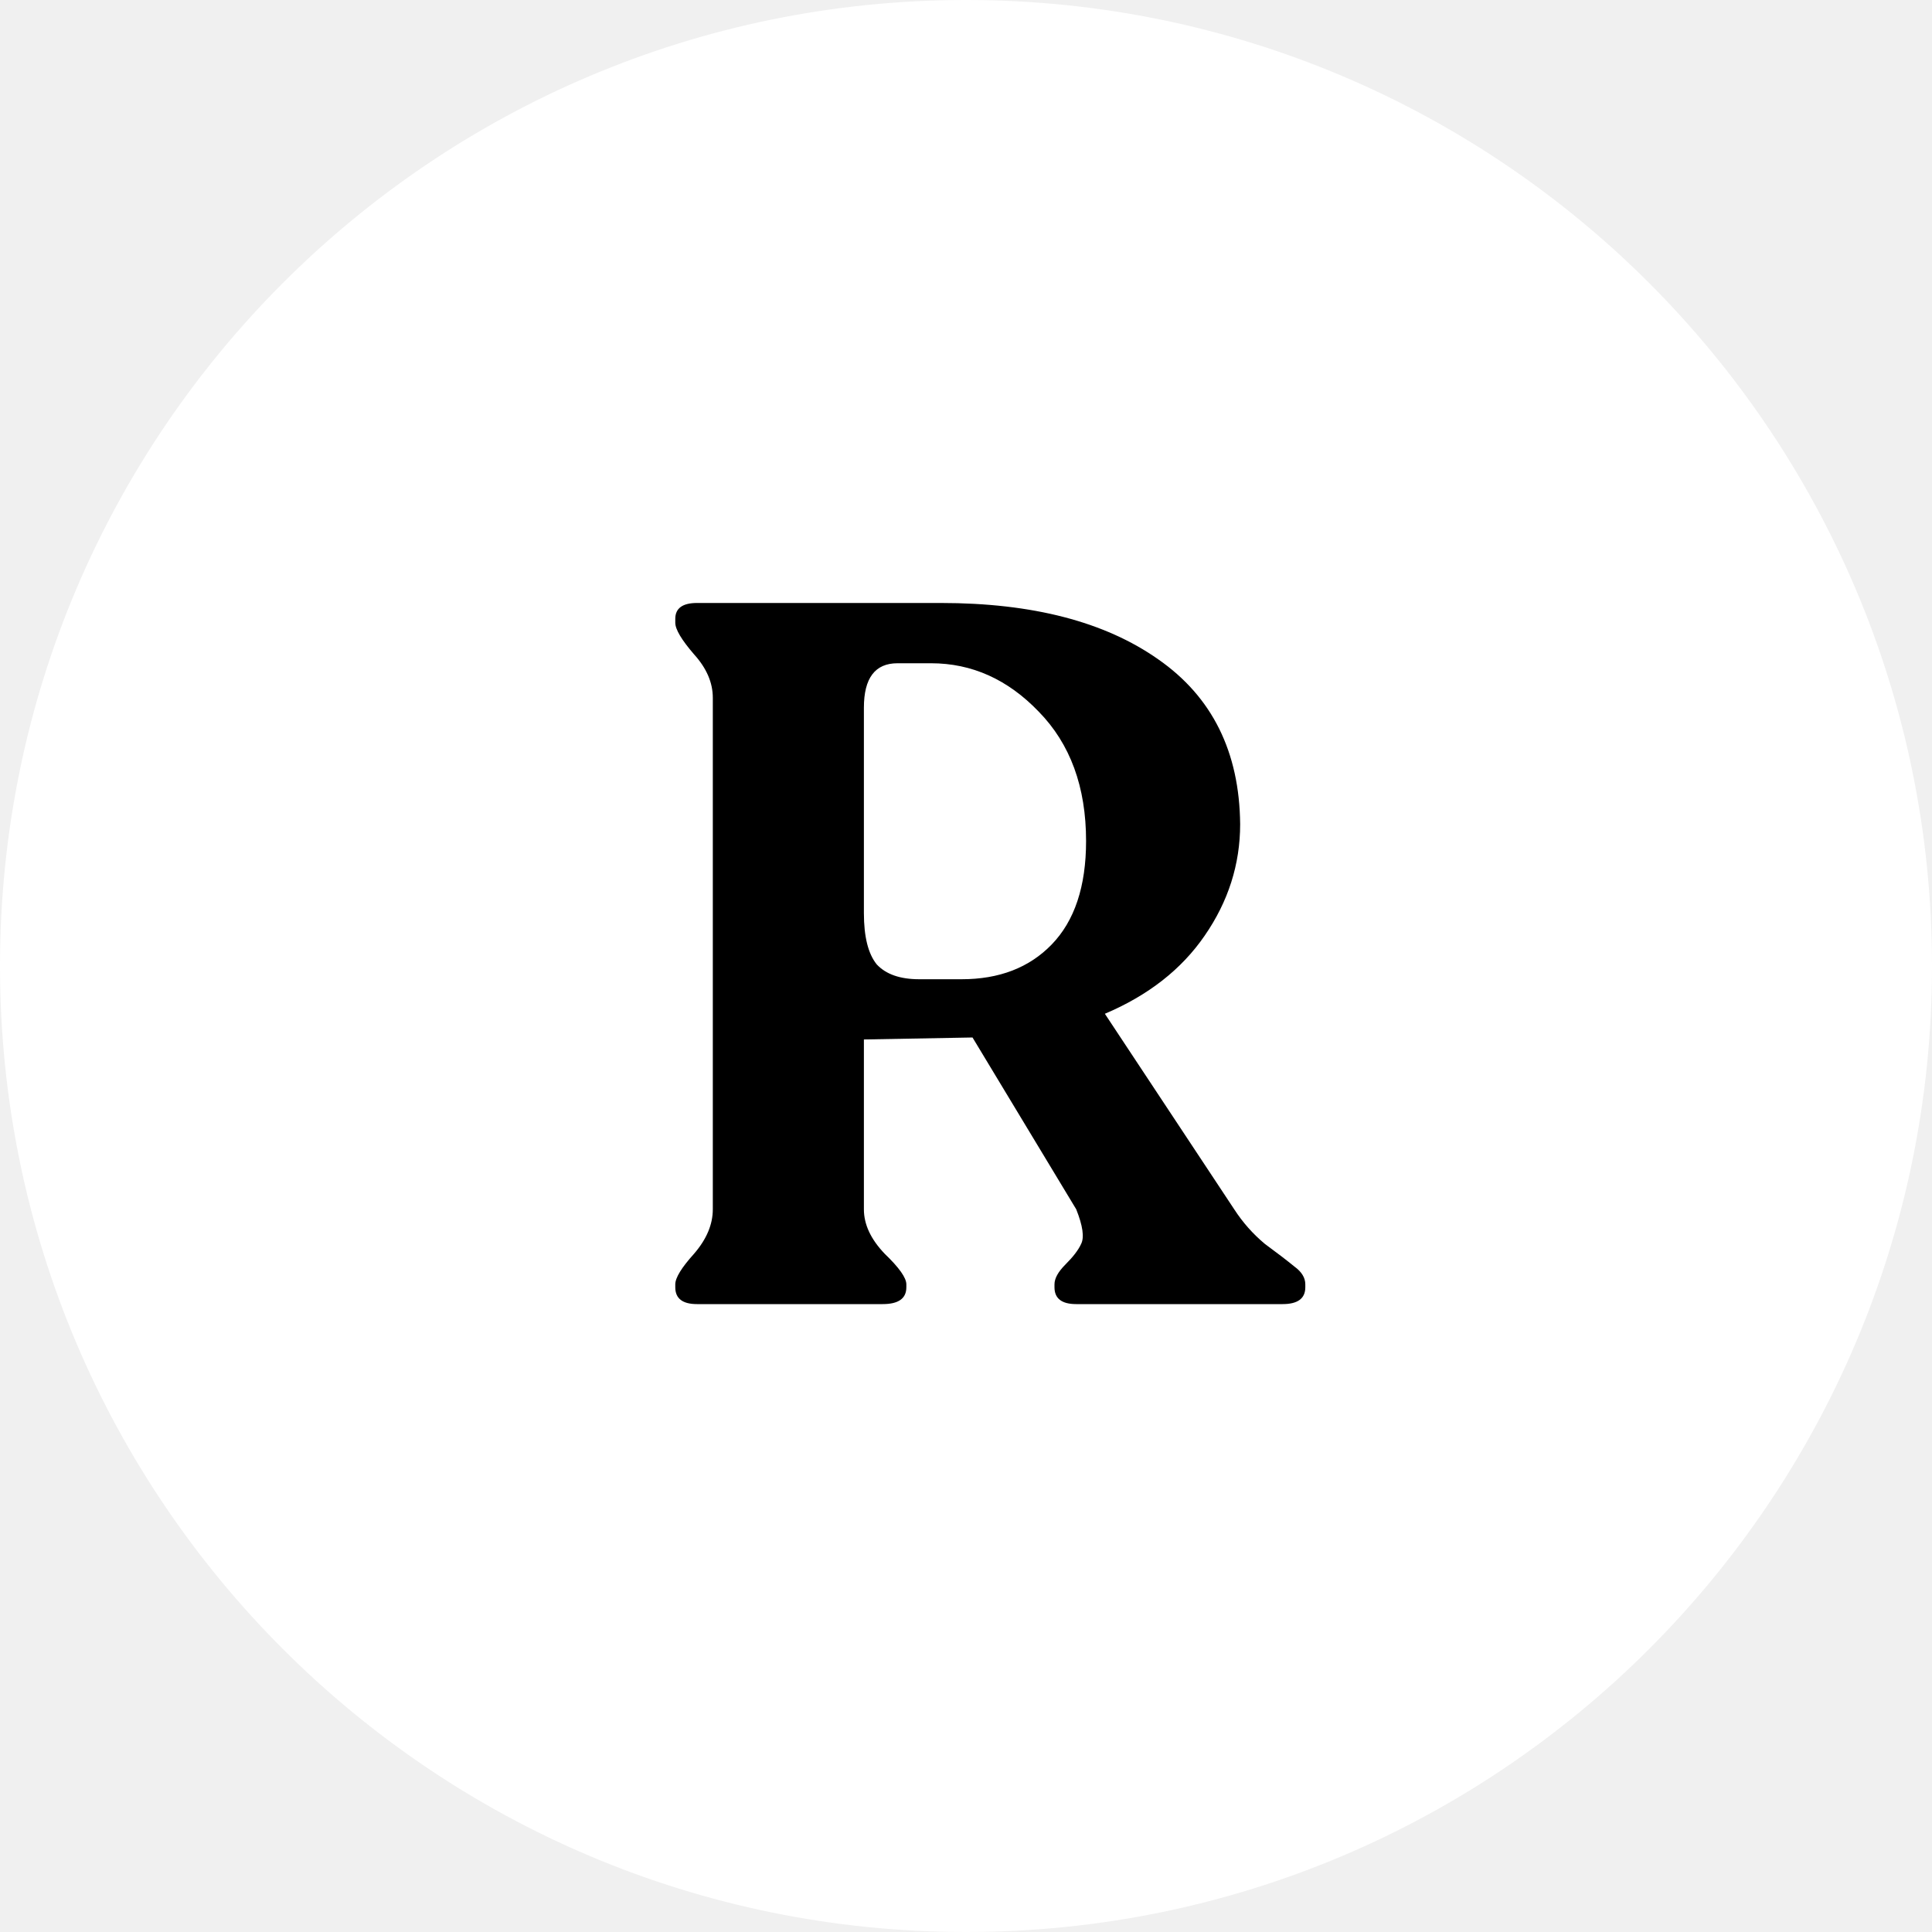
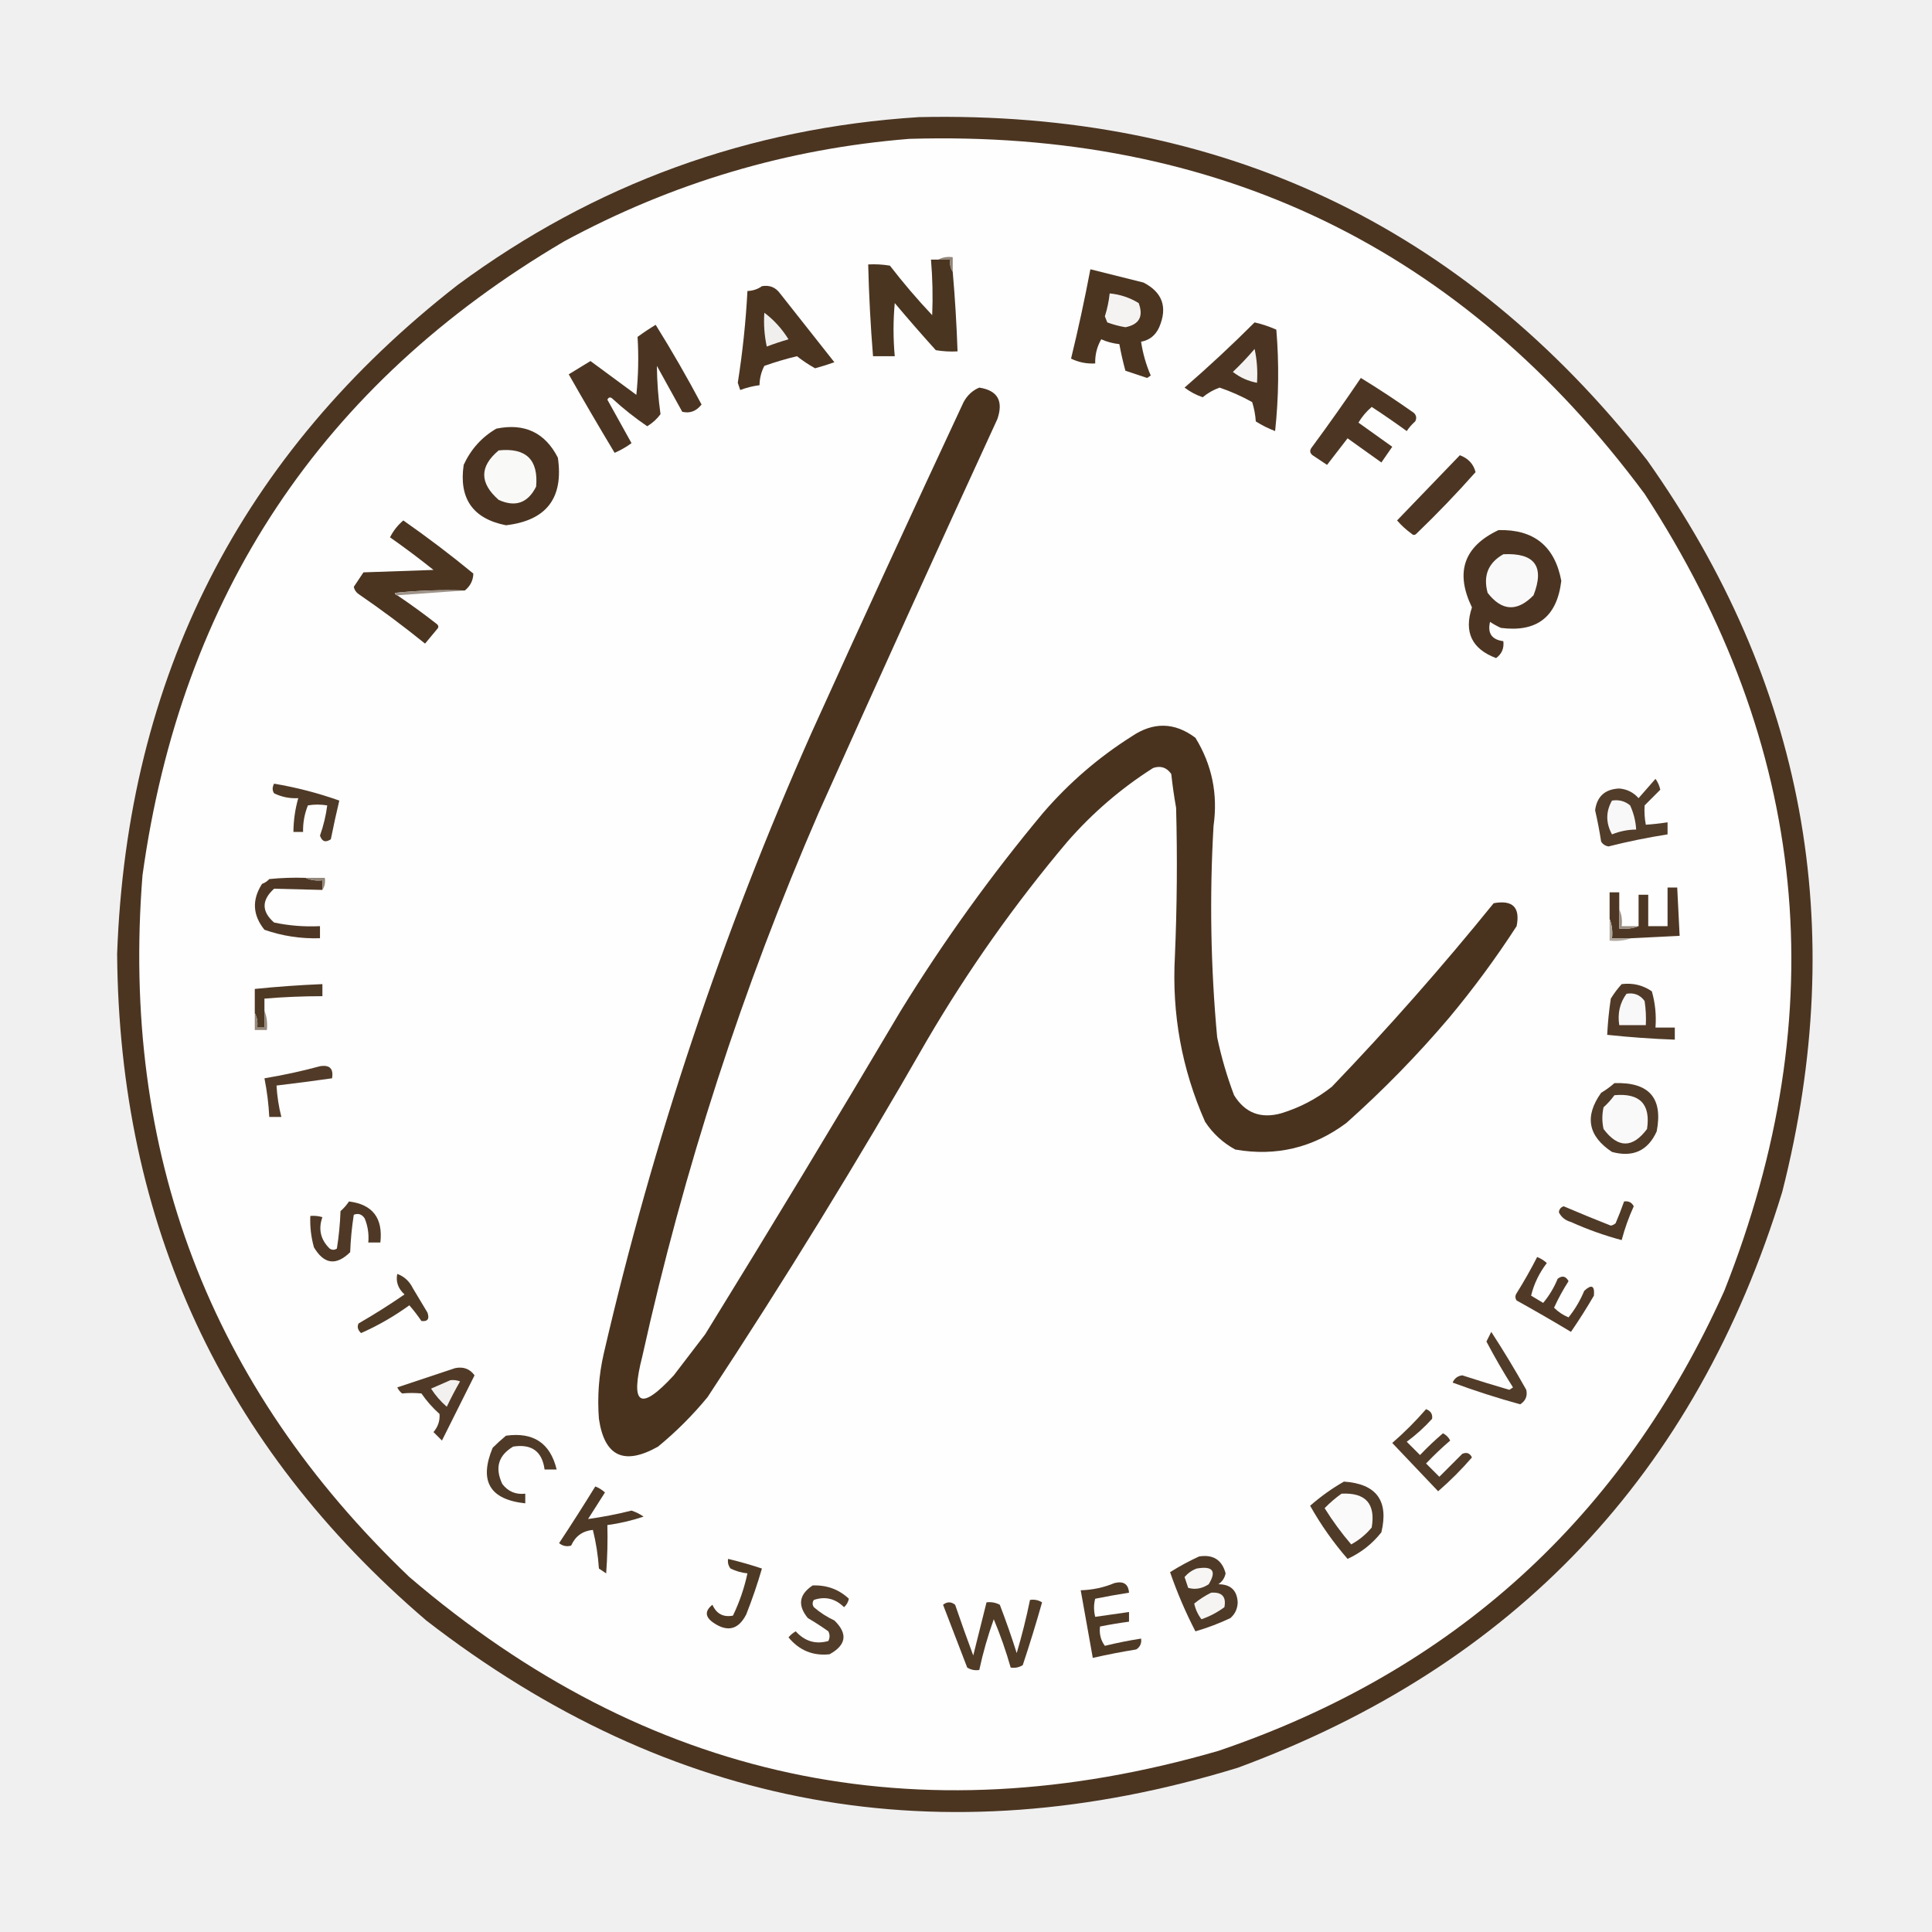
- <svg xmlns="http://www.w3.org/2000/svg" width="40" height="40" viewBox="0 0 40 40" fill="none">
-   <rect width="40" height="40" rx="20" fill="white" />
-   <path d="M25.553 25.037C25.73 25.31 25.941 25.548 26.187 25.753C26.446 25.944 26.65 26.1 26.8 26.223C26.95 26.332 27.025 26.455 27.025 26.591V26.652C27.025 26.884 26.868 27 26.555 27H22.282C21.982 27 21.832 26.884 21.832 26.652V26.591C21.832 26.468 21.907 26.332 22.057 26.182C22.22 26.019 22.329 25.876 22.384 25.753C22.452 25.617 22.418 25.378 22.282 25.037L20.135 21.48L17.886 21.521V25.037C17.886 25.351 18.029 25.657 18.316 25.957C18.615 26.244 18.765 26.455 18.765 26.591V26.652C18.765 26.884 18.602 27 18.275 27H14.431C14.131 27 13.981 26.884 13.981 26.652V26.591C13.981 26.455 14.111 26.244 14.37 25.957C14.629 25.657 14.758 25.351 14.758 25.037V14.447C14.758 14.134 14.629 13.834 14.37 13.548C14.111 13.248 13.981 13.03 13.981 12.893V12.812C13.981 12.594 14.131 12.484 14.431 12.484H19.481C21.375 12.484 22.875 12.873 23.979 13.65C25.096 14.427 25.662 15.565 25.676 17.064C25.676 17.895 25.43 18.666 24.94 19.374C24.462 20.069 23.774 20.608 22.875 20.989L25.553 25.037ZM19.031 20.274H19.91C20.687 20.274 21.307 20.035 21.771 19.558C22.248 19.068 22.486 18.352 22.486 17.412C22.486 16.294 22.159 15.401 21.505 14.733C20.864 14.066 20.122 13.732 19.276 13.732H18.581C18.118 13.732 17.886 14.038 17.886 14.652V18.904C17.886 19.395 17.975 19.749 18.152 19.967C18.343 20.172 18.636 20.274 19.031 20.274Z" fill="black" />
+ <svg xmlns="http://www.w3.org/2000/svg" version="1.1" width="800px" height="800px" style="shape-rendering:geometricPrecision; text-rendering:geometricPrecision; image-rendering:optimizeQuality; fill-rule:evenodd; clip-rule:evenodd">
+   <g>
+     <path style="opacity:1" fill="#4b3521" d="M 380.5,48.5 C 505.102,45.728 605.602,93.061 682,190.5C 747.256,282.681 765.922,383.681 738,493.5C 702.235,610.265 627.069,689.765 512.5,732C 389.657,769.641 277.657,749.308 176.5,671C 92.044,598.736 49.378,506.736 48.5,395C 52.624,280.412 99.624,188.079 189.5,118C 246.285,76.125 309.952,52.959 380.5,48.5 Z" />
+   </g>
+   <g>
+     <path style="opacity:1" fill="#fefefe" d="M 376.5,57.5 C 504.008,53.677 605.508,102.677 681,204.5C 748.889,308.644 759.889,418.644 714,534.5C 671.767,628.401 601.934,691.901 504.5,725C 379.564,761.173 267.897,737.173 169.5,653C 86.772,573.978 49.939,477.145 59,362.5C 75,246.581 133.167,159.081 233.5,100C 278.308,75.721 325.975,61.554 376.5,57.5 Z" />
+   </g>
+   <g>
+     <path style="opacity:1" fill="#4a3521" d="M 388.5,107.5 C 390.167,107.5 391.833,107.5 393.5,107.5C 393.216,109.415 393.549,111.081 394.5,112.5C 395.457,123.477 396.124,134.477 396.5,145.5C 393.482,145.665 390.482,145.498 387.5,145C 381.715,138.594 376.049,132.094 370.5,125.5C 369.828,132.803 369.828,140.137 370.5,147.5C 367.5,147.5 364.5,147.5 361.5,147.5C 360.476,134.854 359.809,122.187 359.5,109.5C 362.518,109.335 365.518,109.502 368.5,110C 373.978,117.112 379.811,123.946 386,130.5C 386.321,122.83 386.154,115.163 385.5,107.5C 386.5,107.5 387.5,107.5 388.5,107.5 Z" />
+   </g>
+   <g>
+     <path style="opacity:1" fill="#928478" d="M 388.5,107.5 C 390.265,106.539 392.265,106.205 394.5,106.5C 394.5,108.5 394.5,110.5 394.5,112.5C 393.549,111.081 393.216,109.415 393.5,107.5C 391.833,107.5 390.167,107.5 388.5,107.5 Z" />
+   </g>
+   <g>
+     <path style="opacity:1" fill="#4b3521" d="M 451.5,111.5 C 458.814,113.329 466.148,115.162 473.5,117C 481.376,121.07 483.542,127.237 480,135.5C 478.488,138.857 475.988,140.857 472.5,141.5C 473.218,146.323 474.551,150.99 476.5,155.5C 476,155.833 475.5,156.167 475,156.5C 471.971,155.495 468.971,154.495 466,153.5C 465.005,149.855 464.172,146.188 463.5,142.5C 460.882,142.221 458.382,141.554 456,140.5C 454.236,143.557 453.402,146.89 453.5,150.5C 449.987,150.693 446.654,150.026 443.5,148.5C 446.49,136.227 449.156,123.894 451.5,111.5 Z" />
+   </g>
+   <g>
+     <path style="opacity:1" fill="#4b3521" d="M 315.5,118.5 C 318.652,117.959 321.152,118.959 323,121.5C 330.5,131 338,140.5 345.5,150C 342.864,150.934 340.197,151.768 337.5,152.5C 334.856,151.018 332.356,149.352 330,147.5C 325.428,148.601 320.928,149.934 316.5,151.5C 315.205,154.012 314.539,156.679 314.5,159.5C 311.762,159.851 309.096,160.518 306.5,161.5C 306.167,160.5 305.833,159.5 305.5,158.5C 307.492,145.897 308.825,133.231 309.5,120.5C 311.786,120.405 313.786,119.738 315.5,118.5 Z" />
+   </g>
+   <g>
+     <path style="opacity:1" fill="#f5f3f2" d="M 459.5,121.5 C 463.833,121.915 467.833,123.248 471.5,125.5C 473.565,131.04 471.732,134.373 466,135.5C 463.432,135.066 460.932,134.4 458.5,133.5C 458.167,132.667 457.833,131.833 457.5,131C 458.483,127.888 459.15,124.722 459.5,121.5 Z" />
+   </g>
+   <g>
+     <path style="opacity:1" fill="#f0efed" d="M 316.5,129.5 C 320.442,132.45 323.775,136.116 326.5,140.5C 323.46,141.375 320.46,142.375 317.5,143.5C 316.507,138.88 316.173,134.214 316.5,129.5 Z" />
+   </g>
+   <g>
+     <path style="opacity:1" fill="#4b3522" d="M 519.5,133.5 C 522.573,134.199 525.573,135.199 528.5,136.5C 529.667,150.508 529.5,164.508 528,178.5C 525.209,177.438 522.543,176.105 520,174.5C 519.818,171.774 519.318,169.107 518.5,166.5C 514.177,164.088 509.677,162.088 505,160.5C 502.409,161.434 500.076,162.767 498,164.5C 495.278,163.556 492.778,162.223 490.5,160.5C 500.488,151.845 510.155,142.845 519.5,133.5 Z" />
+   </g>
+   <g>
+     <path style="opacity:1" fill="#4b3522" d="M 271.5,134.5 C 278.17,145.203 284.503,156.203 290.5,167.5C 288.309,170.281 285.642,171.281 282.5,170.5C 279,164.167 275.5,157.833 272,151.5C 272.071,158.164 272.571,164.831 273.5,171.5C 272.033,173.498 270.2,175.164 268,176.5C 262.894,173.028 258.06,169.194 253.5,165C 252.668,164.312 252.002,164.479 251.5,165.5C 254.833,171.5 258.167,177.5 261.5,183.5C 259.33,185.086 256.996,186.42 254.5,187.5C 248.055,176.784 241.722,165.951 235.5,155C 238.5,153.167 241.5,151.333 244.5,149.5C 250.833,154.167 257.167,158.833 263.5,163.5C 264.333,155.507 264.5,147.507 264,139.5C 266.479,137.686 268.979,136.019 271.5,134.5 Z" />
+   </g>
+   <g>
+     <path style="opacity:1" fill="#f4f3f2" d="M 519.5,144.5 C 520.486,148.97 520.819,153.637 520.5,158.5C 516.813,157.824 513.48,156.324 510.5,154C 513.704,150.964 516.704,147.797 519.5,144.5 Z" />
+   </g>
+   <g>
+     <path style="opacity:1" fill="#4c3623" d="M 563.5,156.5 C 570.948,161.064 578.281,165.897 585.5,171C 586.517,172.049 586.684,173.216 586,174.5C 584.647,175.685 583.48,177.019 582.5,178.5C 577.737,175.037 572.903,171.704 568,168.5C 565.815,170.353 563.982,172.52 562.5,175C 567.167,178.333 571.833,181.667 576.5,185C 575,187.167 573.5,189.333 572,191.5C 567.333,188.167 562.667,184.833 558,181.5C 555.155,185.205 552.322,188.872 549.5,192.5C 547.5,191.167 545.5,189.833 543.5,188.5C 542.417,187.635 542.251,186.635 543,185.5C 550.053,175.954 556.886,166.287 563.5,156.5 Z" />
+   </g>
+   <g>
+     <path style="opacity:1" fill="#49331f" d="M 405.5,160.5 C 413.069,161.665 415.569,165.998 413,173.5C 388.059,227.714 363.393,282.048 339,336.5C 307.46,409.12 283.127,484.12 266,561.5C 260.75,581.964 265.083,584.631 279,569.5C 283.333,563.833 287.667,558.167 292,552.5C 319.397,508.096 346.397,463.429 373,418.5C 390.706,389.755 410.373,362.421 432,336.5C 442.692,324.131 454.859,313.631 468.5,305C 477.53,298.841 486.363,299.007 495,305.5C 501.866,316.676 504.366,328.842 502.5,342C 500.809,371.207 501.309,400.374 504,429.5C 505.713,437.687 508.047,445.687 511,453.5C 515.536,460.844 522.036,463.344 530.5,461C 538.215,458.643 545.215,454.976 551.5,450C 574.949,425.557 597.283,400.224 618.5,374C 626.386,372.553 629.553,375.72 628,383.5C 619.439,396.729 610.105,409.396 600,421.5C 586.866,436.967 572.7,451.467 557.5,465C 543.71,475.281 528.376,478.948 511.5,476C 506.381,473.215 502.214,469.382 499,464.5C 489.368,442.718 485.201,419.885 486.5,396C 487.38,375.503 487.546,355.003 487,334.5C 486.17,329.857 485.503,325.19 485,320.5C 483.136,317.793 480.636,316.959 477.5,318C 464.269,326.391 452.436,336.558 442,348.5C 420.335,374.168 401.001,401.502 384,430.5C 355.172,480.837 324.838,530.17 293,578.5C 286.833,586 280,592.833 272.5,599C 258.446,606.932 250.279,603.099 248,587.5C 247.292,578.409 247.959,569.409 250,560.5C 270.469,472.094 299.135,386.427 336,303.5C 356.726,257.714 377.726,212.047 399,166.5C 400.545,163.655 402.712,161.655 405.5,160.5 Z" />
+   </g>
+   <g>
+     <path style="opacity:1" fill="#4a3421" d="M 205.5,177.5 C 217.165,175.097 225.665,179.097 231,189.5C 233.44,206.225 226.274,215.558 209.5,217.5C 195.795,214.775 189.962,206.442 192,192.5C 194.972,186.033 199.472,181.033 205.5,177.5 Z" />
+   </g>
+   <g>
+     <path style="opacity:1" fill="#f9f9f8" d="M 206.5,186.5 C 217.824,185.326 222.991,190.326 222,201.5C 218.578,208.296 213.411,210.129 206.5,207C 198.51,199.996 198.51,193.162 206.5,186.5 Z" />
+   </g>
+   <g>
+     <path style="opacity:1" fill="#4c3623" d="M 604.5,188.5 C 607.975,189.802 610.142,192.135 611,195.5C 603.198,204.303 595.031,212.803 586.5,221C 585.833,221.667 585.167,221.667 584.5,221C 582.269,219.39 580.269,217.557 578.5,215.5C 587.16,206.506 595.827,197.506 604.5,188.5 Z" />
+   </g>
+   <g>
+     <path style="opacity:1" fill="#4b3521" d="M 192.5,244.5 C 182.81,244.168 173.144,244.502 163.5,245.5C 163.624,246.107 163.957,246.44 164.5,246.5C 170.122,250.282 175.622,254.282 181,258.5C 181.667,259.167 181.667,259.833 181,260.5C 179.333,262.5 177.667,264.5 176,266.5C 167.101,259.301 157.934,252.468 148.5,246C 147.426,245.261 146.759,244.261 146.5,243C 147.818,241.01 149.152,239.01 150.5,237C 160.167,236.667 169.833,236.333 179.5,236C 173.641,231.308 167.641,226.808 161.5,222.5C 162.851,219.804 164.684,217.47 167,215.5C 176.951,222.449 186.617,229.783 196,237.5C 195.934,240.3 194.767,242.633 192.5,244.5 Z" />
+   </g>
+   <g>
+     <path style="opacity:1" fill="#4b3522" d="M 620.5,219.5 C 635.135,219.137 643.802,226.137 646.5,240.5C 644.745,255.42 636.412,261.92 621.5,260C 619.919,259.293 618.419,258.46 617,257.5C 615.879,262.21 617.712,264.877 622.5,265.5C 622.849,268.463 621.849,270.796 619.5,272.5C 609.446,268.725 606.113,261.725 609.5,251.5C 602.46,236.97 606.127,226.303 620.5,219.5 Z" />
+   </g>
+   <g>
+     <path style="opacity:1" fill="#faf9f9" d="M 622.5,229.5 C 635.501,228.86 639.667,234.527 635,246.5C 628.233,253.424 621.9,253.091 616,245.5C 614.062,238.389 616.229,233.056 622.5,229.5 Z" />
+   </g>
+   <g>
+     <path style="opacity:1" fill="#9f948a" d="M 192.5,244.5 C 183.167,245.167 173.833,245.833 164.5,246.5C 163.957,246.44 163.624,246.107 163.5,245.5C 173.144,244.502 182.81,244.168 192.5,244.5 Z" />
+   </g>
+   <g>
+     <path style="opacity:1" fill="#4f3a27" d="M 113.5,324.5 C 122.758,326.064 131.758,328.397 140.5,331.5C 139.234,336.802 138.067,342.135 137,347.5C 134.833,349 133.333,348.5 132.5,346C 133.947,341.93 134.947,337.763 135.5,333.5C 132.71,333.051 130.044,333.051 127.5,333.5C 126.079,337.028 125.412,340.694 125.5,344.5C 124.167,344.5 122.833,344.5 121.5,344.5C 121.538,339.729 122.204,335.062 123.5,330.5C 119.993,330.693 116.66,330.027 113.5,328.5C 112.708,327.3 112.708,325.967 113.5,324.5 Z" />
+   </g>
+   <g>
+     <path style="opacity:1" fill="#523d2a" d="M 685.5,322.5 C 686.434,323.772 687.101,325.272 687.5,327C 685.355,329.145 683.188,331.312 681,333.5C 680.825,336.157 680.992,338.824 681.5,341.5C 684.518,341.296 687.518,340.963 690.5,340.5C 690.5,342.167 690.5,343.833 690.5,345.5C 682.274,346.788 674.107,348.455 666,350.5C 664.674,350.245 663.674,349.578 663,348.5C 662.325,344.135 661.492,339.802 660.5,335.5C 661.274,329.764 664.608,326.764 670.5,326.5C 673.703,326.768 676.37,328.102 678.5,330.5C 680.856,327.814 683.189,325.147 685.5,322.5 Z" />
+   </g>
+   <g>
+     <path style="opacity:1" fill="#f9f8f8" d="M 667.5,331.5 C 670.365,331.055 672.865,331.722 675,333.5C 676.461,336.679 677.295,340.012 677.5,343.5C 674.041,343.531 670.708,344.198 667.5,345.5C 664.889,340.747 664.889,336.08 667.5,331.5 Z" />
+   </g>
+   <g>
+     <path style="opacity:1" fill="#4e3825" d="M 126.5,363.5 C 128.607,364.468 130.941,364.802 133.5,364.5C 133.5,365.833 133.5,367.167 133.5,368.5C 126.811,368.305 120.144,368.138 113.5,368C 108.257,372.745 108.257,377.412 113.5,382C 119.757,383.317 126.091,383.817 132.5,383.5C 132.5,385.167 132.5,386.833 132.5,388.5C 124.564,388.75 116.897,387.583 109.5,385C 104.603,378.924 104.27,372.59 108.5,366C 109.672,365.581 110.672,364.915 111.5,364C 116.489,363.501 121.489,363.334 126.5,363.5 Z" />
+   </g>
+   <g>
+     <path style="opacity:1" fill="#928579" d="M 126.5,363.5 C 129.167,363.5 131.833,363.5 134.5,363.5C 134.784,365.415 134.451,367.081 133.5,368.5C 133.5,367.167 133.5,365.833 133.5,364.5C 130.941,364.802 128.607,364.468 126.5,363.5 Z" />
+   </g>
+   <g>
+     <path style="opacity:1" fill="#4d3724" d="M 675.5,388.5 C 672.833,388.5 670.167,388.5 667.5,388.5C 667.806,385.615 667.473,382.948 666.5,380.5C 666.5,376.833 666.5,373.167 666.5,369.5C 667.833,369.5 669.167,369.5 670.5,369.5C 670.5,371.833 670.5,374.167 670.5,376.5C 670.5,379.167 670.5,381.833 670.5,384.5C 673.385,384.806 676.052,384.473 678.5,383.5C 678.5,379.167 678.5,374.833 678.5,370.5C 679.833,370.5 681.167,370.5 682.5,370.5C 682.5,374.833 682.5,379.167 682.5,383.5C 685.167,383.5 687.833,383.5 690.5,383.5C 690.5,378.167 690.5,372.833 690.5,367.5C 691.833,367.5 693.167,367.5 694.5,367.5C 694.833,374.167 695.167,380.833 695.5,387.5C 688.833,387.833 682.167,388.167 675.5,388.5 Z" />
+   </g>
+   <g>
+     <path style="opacity:1" fill="#9b8f84" d="M 670.5,376.5 C 671.468,378.607 671.802,380.941 671.5,383.5C 673.833,383.5 676.167,383.5 678.5,383.5C 676.052,384.473 673.385,384.806 670.5,384.5C 670.5,381.833 670.5,379.167 670.5,376.5 Z" />
+   </g>
+   <g>
+     <path style="opacity:1" fill="#b1a8a0" d="M 666.5,380.5 C 667.473,382.948 667.806,385.615 667.5,388.5C 670.167,388.5 672.833,388.5 675.5,388.5C 672.713,389.477 669.713,389.81 666.5,389.5C 666.5,386.5 666.5,383.5 666.5,380.5 Z" />
+   </g>
+   <g>
+     <path style="opacity:1" fill="#503a27" d="M 671.5,407.5 C 676.118,406.924 680.285,407.924 684,410.5C 685.388,415.372 685.888,420.372 685.5,425.5C 688.167,425.5 690.833,425.5 693.5,425.5C 693.5,427.167 693.5,428.833 693.5,430.5C 684.139,430.164 674.806,429.498 665.5,428.5C 665.752,423.481 666.252,418.481 667,413.5C 668.332,411.34 669.832,409.34 671.5,407.5 Z" />
+   </g>
+   <g>
+     <path style="opacity:1" fill="#4e3925" d="M 109.5,418.5 C 109.5,420.833 109.5,423.167 109.5,425.5C 108.5,425.5 107.5,425.5 106.5,425.5C 106.795,423.265 106.461,421.265 105.5,419.5C 105.5,416.167 105.5,412.833 105.5,409.5C 114.806,408.55 124.139,407.883 133.5,407.5C 133.5,409.167 133.5,410.833 133.5,412.5C 125.483,412.501 117.483,412.834 109.5,413.5C 109.5,415.167 109.5,416.833 109.5,418.5 Z" />
+   </g>
+   <g>
+     <path style="opacity:1" fill="#f9f8f8" d="M 673.5,411.5 C 676.652,410.959 679.152,411.959 681,414.5C 681.498,417.817 681.665,421.15 681.5,424.5C 677.833,424.5 674.167,424.5 670.5,424.5C 669.738,419.607 670.738,415.274 673.5,411.5 Z" />
+   </g>
+   <g>
+     <path style="opacity:1" fill="#95887c" d="M 109.5,418.5 C 110.473,420.948 110.806,423.615 110.5,426.5C 108.833,426.5 107.167,426.5 105.5,426.5C 105.5,424.167 105.5,421.833 105.5,419.5C 106.461,421.265 106.795,423.265 106.5,425.5C 107.5,425.5 108.5,425.5 109.5,425.5C 109.5,423.167 109.5,420.833 109.5,418.5 Z" />
+   </g>
+   <g>
+     <path style="opacity:1" fill="#513b28" d="M 132.5,441.5 C 136.5,440.833 138.167,442.5 137.5,446.5C 129.849,447.593 122.183,448.593 114.5,449.5C 114.748,453.906 115.415,458.24 116.5,462.5C 114.833,462.5 113.167,462.5 111.5,462.5C 111.223,457.114 110.556,451.781 109.5,446.5C 117.365,445.196 125.032,443.529 132.5,441.5 Z" />
+   </g>
+   <g>
+     <path style="opacity:1" fill="#503b28" d="M 668.5,448.5 C 682.853,448.008 688.687,454.674 686,468.5C 682.351,476.505 676.184,479.339 667.5,477C 657.54,470.408 656.04,462.242 663,452.5C 665.015,451.303 666.849,449.97 668.5,448.5 Z" />
+   </g>
+   <g>
+     <path style="opacity:1" fill="#faf9f9" d="M 668.5,453.5 C 679.041,452.539 683.541,457.205 682,467.5C 676,475.5 670,475.5 664,467.5C 663.333,464.5 663.333,461.5 664,458.5C 665.707,456.963 667.207,455.296 668.5,453.5 Z" />
+   </g>
+   <g>
+     <path style="opacity:1" fill="#4f3a27" d="M 672.5,497.5 C 674.346,497.222 675.68,497.889 676.5,499.5C 674.428,504.05 672.762,508.717 671.5,513.5C 664.332,511.588 657.332,509.088 650.5,506C 648.187,505.359 646.52,504.026 645.5,502C 645.613,500.72 646.28,499.887 647.5,499.5C 653.96,502.264 660.46,504.931 667,507.5C 667.772,507.355 668.439,507.022 669,506.5C 670.271,503.516 671.438,500.516 672.5,497.5 Z" />
+   </g>
+   <g>
+     <path style="opacity:1" fill="#4f3926" d="M 144.5,497.5 C 154.309,498.726 158.642,504.392 157.5,514.5C 155.833,514.5 154.167,514.5 152.5,514.5C 152.816,511.022 152.316,507.688 151,504.5C 149.867,502.789 148.367,502.289 146.5,503C 145.693,508.083 145.193,513.25 145,518.5C 139.186,524.205 134.186,523.538 130,516.5C 128.805,512.249 128.305,507.915 128.5,503.5C 130.199,503.34 131.866,503.506 133.5,504C 131.733,508.962 132.733,513.295 136.5,517C 137.5,517.667 138.5,517.667 139.5,517C 140.307,511.917 140.807,506.75 141,501.5C 142.376,500.295 143.542,498.962 144.5,497.5 Z" />
+   </g>
+   <g>
+     <path style="opacity:1" fill="#503a27" d="M 636.5,520.5 C 637.973,521.072 639.307,521.905 640.5,523C 637.328,527.173 635.161,531.673 634,536.5C 635.667,537.5 637.333,538.5 639,539.5C 641.503,536.498 643.503,533.165 645,529.5C 646.88,528.07 648.38,528.404 649.5,530.5C 647.246,534.007 645.246,537.673 643.5,541.5C 645.228,543.226 647.228,544.559 649.5,545.5C 652.171,542.163 654.337,538.496 656,534.5C 659.047,531.69 660.38,532.357 660,536.5C 656.997,541.656 653.83,546.656 650.5,551.5C 643.082,547.04 635.582,542.707 628,538.5C 627.333,537.5 627.333,536.5 628,535.5C 631.061,530.611 633.895,525.611 636.5,520.5 Z" />
+   </g>
+   <g>
+     <path style="opacity:1" fill="#4f3a26" d="M 164.5,527.5 C 167.385,528.545 169.552,530.545 171,533.5C 173,536.833 175,540.167 177,543.5C 177.925,546.134 177.091,547.301 174.5,547C 172.943,544.704 171.276,542.538 169.5,540.5C 163.106,545.117 156.439,548.951 149.5,552C 148.12,550.676 147.786,549.343 148.5,548C 155.002,544.25 161.335,540.25 167.5,536C 164.829,533.543 163.829,530.709 164.5,527.5 Z" />
+   </g>
+   <g>
+     <path style="opacity:1" fill="#513c29" d="M 617.5,551.5 C 622.559,559.27 627.392,567.27 632,575.5C 632.558,578.054 631.725,580.054 629.5,581.5C 620.023,578.896 610.69,575.896 601.5,572.5C 602.27,570.728 603.603,569.728 605.5,569.5C 611.97,571.601 618.47,573.601 625,575.5C 625.5,575.167 626,574.833 626.5,574.5C 622.581,568.33 618.914,561.997 615.5,555.5C 616.18,554.14 616.847,552.807 617.5,551.5 Z" />
+   </g>
+   <g>
+     <path style="opacity:1" fill="#503a27" d="M 188.5,566.5 C 191.908,565.828 194.575,566.828 196.5,569.5C 192,578.5 187.5,587.5 183,596.5C 181.833,595.333 180.667,594.167 179.5,593C 181.377,590.769 182.21,588.269 182,585.5C 179.147,582.948 176.647,580.115 174.5,577C 171.8,576.747 169.133,576.747 166.5,577C 165.643,576.311 164.977,575.478 164.5,574.5C 172.592,571.818 180.592,569.151 188.5,566.5 Z" />
+   </g>
+   <g>
+     <path style="opacity:1" fill="#f3f1f0" d="M 186.5,571.5 C 187.873,571.343 189.207,571.51 190.5,572C 188.539,575.421 186.706,578.921 185,582.5C 182.46,580.295 180.293,577.795 178.5,575C 181.231,573.828 183.898,572.661 186.5,571.5 Z" />
+   </g>
+   <g>
+     <path style="opacity:1" fill="#513c29" d="M 590.5,583.5 C 592.446,584.254 593.279,585.588 593,587.5C 589.799,591.036 586.299,594.203 582.5,597C 584.333,598.833 586.167,600.667 588,602.5C 591.015,599.317 594.182,596.317 597.5,593.5C 598.833,594.167 599.833,595.167 600.5,596.5C 597.015,599.484 593.682,602.651 590.5,606C 592.333,607.833 594.167,609.667 596,611.5C 599.167,608.333 602.333,605.167 605.5,602C 607.319,601.217 608.652,601.717 609.5,603.5C 605.167,608.5 600.5,613.167 595.5,617.5C 589.194,610.86 582.861,604.193 576.5,597.5C 581.494,593.173 586.161,588.506 590.5,583.5 Z" />
+   </g>
+   <g>
+     <path style="opacity:1" fill="#4f3a27" d="M 209.5,594.5 C 220.864,592.893 227.864,597.56 230.5,608.5C 228.833,608.5 227.167,608.5 225.5,608.5C 224.496,600.983 220.162,597.816 212.5,599C 206.334,602.656 204.834,607.822 208,614.5C 210.408,617.62 213.574,618.953 217.5,618.5C 217.5,619.833 217.5,621.167 217.5,622.5C 202.781,620.932 198.281,613.265 204,599.5C 205.812,597.7 207.645,596.033 209.5,594.5 Z" />
+   </g>
+   <g>
+     <path style="opacity:1" fill="#503b28" d="M 556.5,613.5 C 569.953,614.411 575.12,621.411 572,634.5C 568.208,639.294 563.541,642.961 558,645.5C 552.105,638.723 546.939,631.389 542.5,623.5C 546.878,619.655 551.545,616.322 556.5,613.5 Z" />
+   </g>
+   <g>
+     <path style="opacity:1" fill="#4e3926" d="M 246.5,615.5 C 247.973,616.072 249.307,616.905 250.5,618C 248.167,621.667 245.833,625.333 243.5,629C 249.491,628.173 255.491,627.006 261.5,625.5C 263.266,626.091 264.933,626.924 266.5,628C 261.598,629.642 256.598,630.809 251.5,631.5C 251.666,638.175 251.5,644.842 251,651.5C 250,650.833 249,650.167 248,649.5C 247.639,644.086 246.806,638.752 245.5,633.5C 241.246,633.92 238.246,636.086 236.5,640C 234.711,640.52 233.044,640.187 231.5,639C 236.635,631.223 241.635,623.39 246.5,615.5 Z" />
+   </g>
+   <g>
+     <path style="opacity:1" fill="#fbfafa" d="M 555.5,618.5 C 565.482,617.982 569.649,622.648 568,632.5C 565.628,635.37 562.795,637.703 559.5,639.5C 555.479,634.804 551.812,629.804 548.5,624.5C 550.678,622.255 553.012,620.255 555.5,618.5 Z" />
+   </g>
+   <g>
+     <path style="opacity:1" fill="#4e3925" d="M 301.5,645.5 C 306.236,646.635 310.903,647.968 315.5,649.5C 313.641,655.91 311.474,662.243 309,668.5C 305.799,674.759 301.299,675.925 295.5,672C 291.919,669.573 291.753,667.073 295,664.5C 296.674,668.253 299.507,669.753 303.5,669C 306.197,663.409 308.197,657.576 309.5,651.5C 307.063,651.244 304.729,650.577 302.5,649.5C 301.571,648.311 301.238,646.978 301.5,645.5 Z" />
+   </g>
+   <g>
+     <path style="opacity:1" fill="#4f3a27" d="M 496.5,644.5 C 502.34,643.579 506.007,645.913 507.5,651.5C 507.124,653.383 506.124,654.883 504.5,656C 509.577,656.024 512.244,658.524 512.5,663.5C 512.444,666.111 511.444,668.278 509.5,670C 504.822,672.226 499.989,674.059 495,675.5C 490.94,667.678 487.44,659.511 484.5,651C 488.374,648.564 492.374,646.397 496.5,644.5 Z" />
+   </g>
+   <g>
+     <path style="opacity:1" fill="#f7f6f5" d="M 495.5,649.5 C 502.19,648.331 503.857,650.497 500.5,656C 497.758,657.823 494.925,658.323 492,657.5C 491.5,656 491,654.5 490.5,653C 491.921,651.377 493.588,650.21 495.5,649.5 Z" />
+   </g>
+   <g>
+     <path style="opacity:1" fill="#4f3a26" d="M 461.5,655.5 C 465.241,654.599 467.241,655.932 467.5,659.5C 462.827,660.223 458.16,661.057 453.5,662C 452.864,664.394 452.864,666.894 453.5,669.5C 458.167,668.833 462.833,668.167 467.5,667.5C 467.5,668.833 467.5,670.167 467.5,671.5C 463.476,672.038 459.476,672.705 455.5,673.5C 455.104,676.482 455.771,679.149 457.5,681.5C 462.465,680.288 467.465,679.288 472.5,678.5C 472.773,680.451 472.107,681.951 470.5,683C 464.448,683.977 458.448,685.144 452.5,686.5C 450.833,677.164 449.166,667.831 447.5,658.5C 452.471,658.344 457.138,657.344 461.5,655.5 Z" />
+   </g>
+   <g>
+     <path style="opacity:1" fill="#523d2a" d="M 336.5,656.5 C 342.346,656.279 347.346,658.113 351.5,662C 351.22,663.395 350.553,664.562 349.5,665.5C 345.865,661.914 341.699,660.914 337,662.5C 336.333,663.5 336.333,664.5 337,665.5C 339.564,667.727 342.397,669.561 345.5,671C 351.133,676.487 350.466,681.154 343.5,685C 336.631,685.736 330.964,683.403 326.5,678C 327.354,676.978 328.354,676.145 329.5,675.5C 333.276,679.656 337.776,680.989 343,679.5C 343.667,678.167 343.667,676.833 343,675.5C 340.252,673.542 337.418,671.709 334.5,670C 330.188,664.731 330.855,660.231 336.5,656.5 Z" />
+   </g>
+   <g>
+     <path style="opacity:1" fill="#f5f4f3" d="M 501.5,659.5 C 506,659.164 507.833,661.164 507,665.5C 504.111,667.634 500.944,669.301 497.5,670.5C 496.024,668.58 495.024,666.413 494.5,664C 496.691,662.222 499.024,660.722 501.5,659.5 Z" />
+   </g>
+   <g>
+     <path style="opacity:1" fill="#503b27" d="M 426.5,662.5 C 428.288,662.215 429.955,662.548 431.5,663.5C 429.03,672.243 426.363,680.909 423.5,689.5C 421.955,690.452 420.288,690.785 418.5,690.5C 416.569,683.708 414.236,677.042 411.5,670.5C 409.032,677.374 407.032,684.374 405.5,691.5C 403.712,691.785 402.045,691.452 400.5,690.5C 397.167,681.833 393.833,673.167 390.5,664.5C 392.167,663.167 393.833,663.167 395.5,664.5C 397.901,671.538 400.401,678.538 403,685.5C 404.842,678.13 406.676,670.797 408.5,663.5C 410.467,663.261 412.301,663.594 414,664.5C 416.531,671.091 418.864,677.758 421,684.5C 423.157,677.206 424.99,669.872 426.5,662.5 Z" />
+   </g>
</svg>
